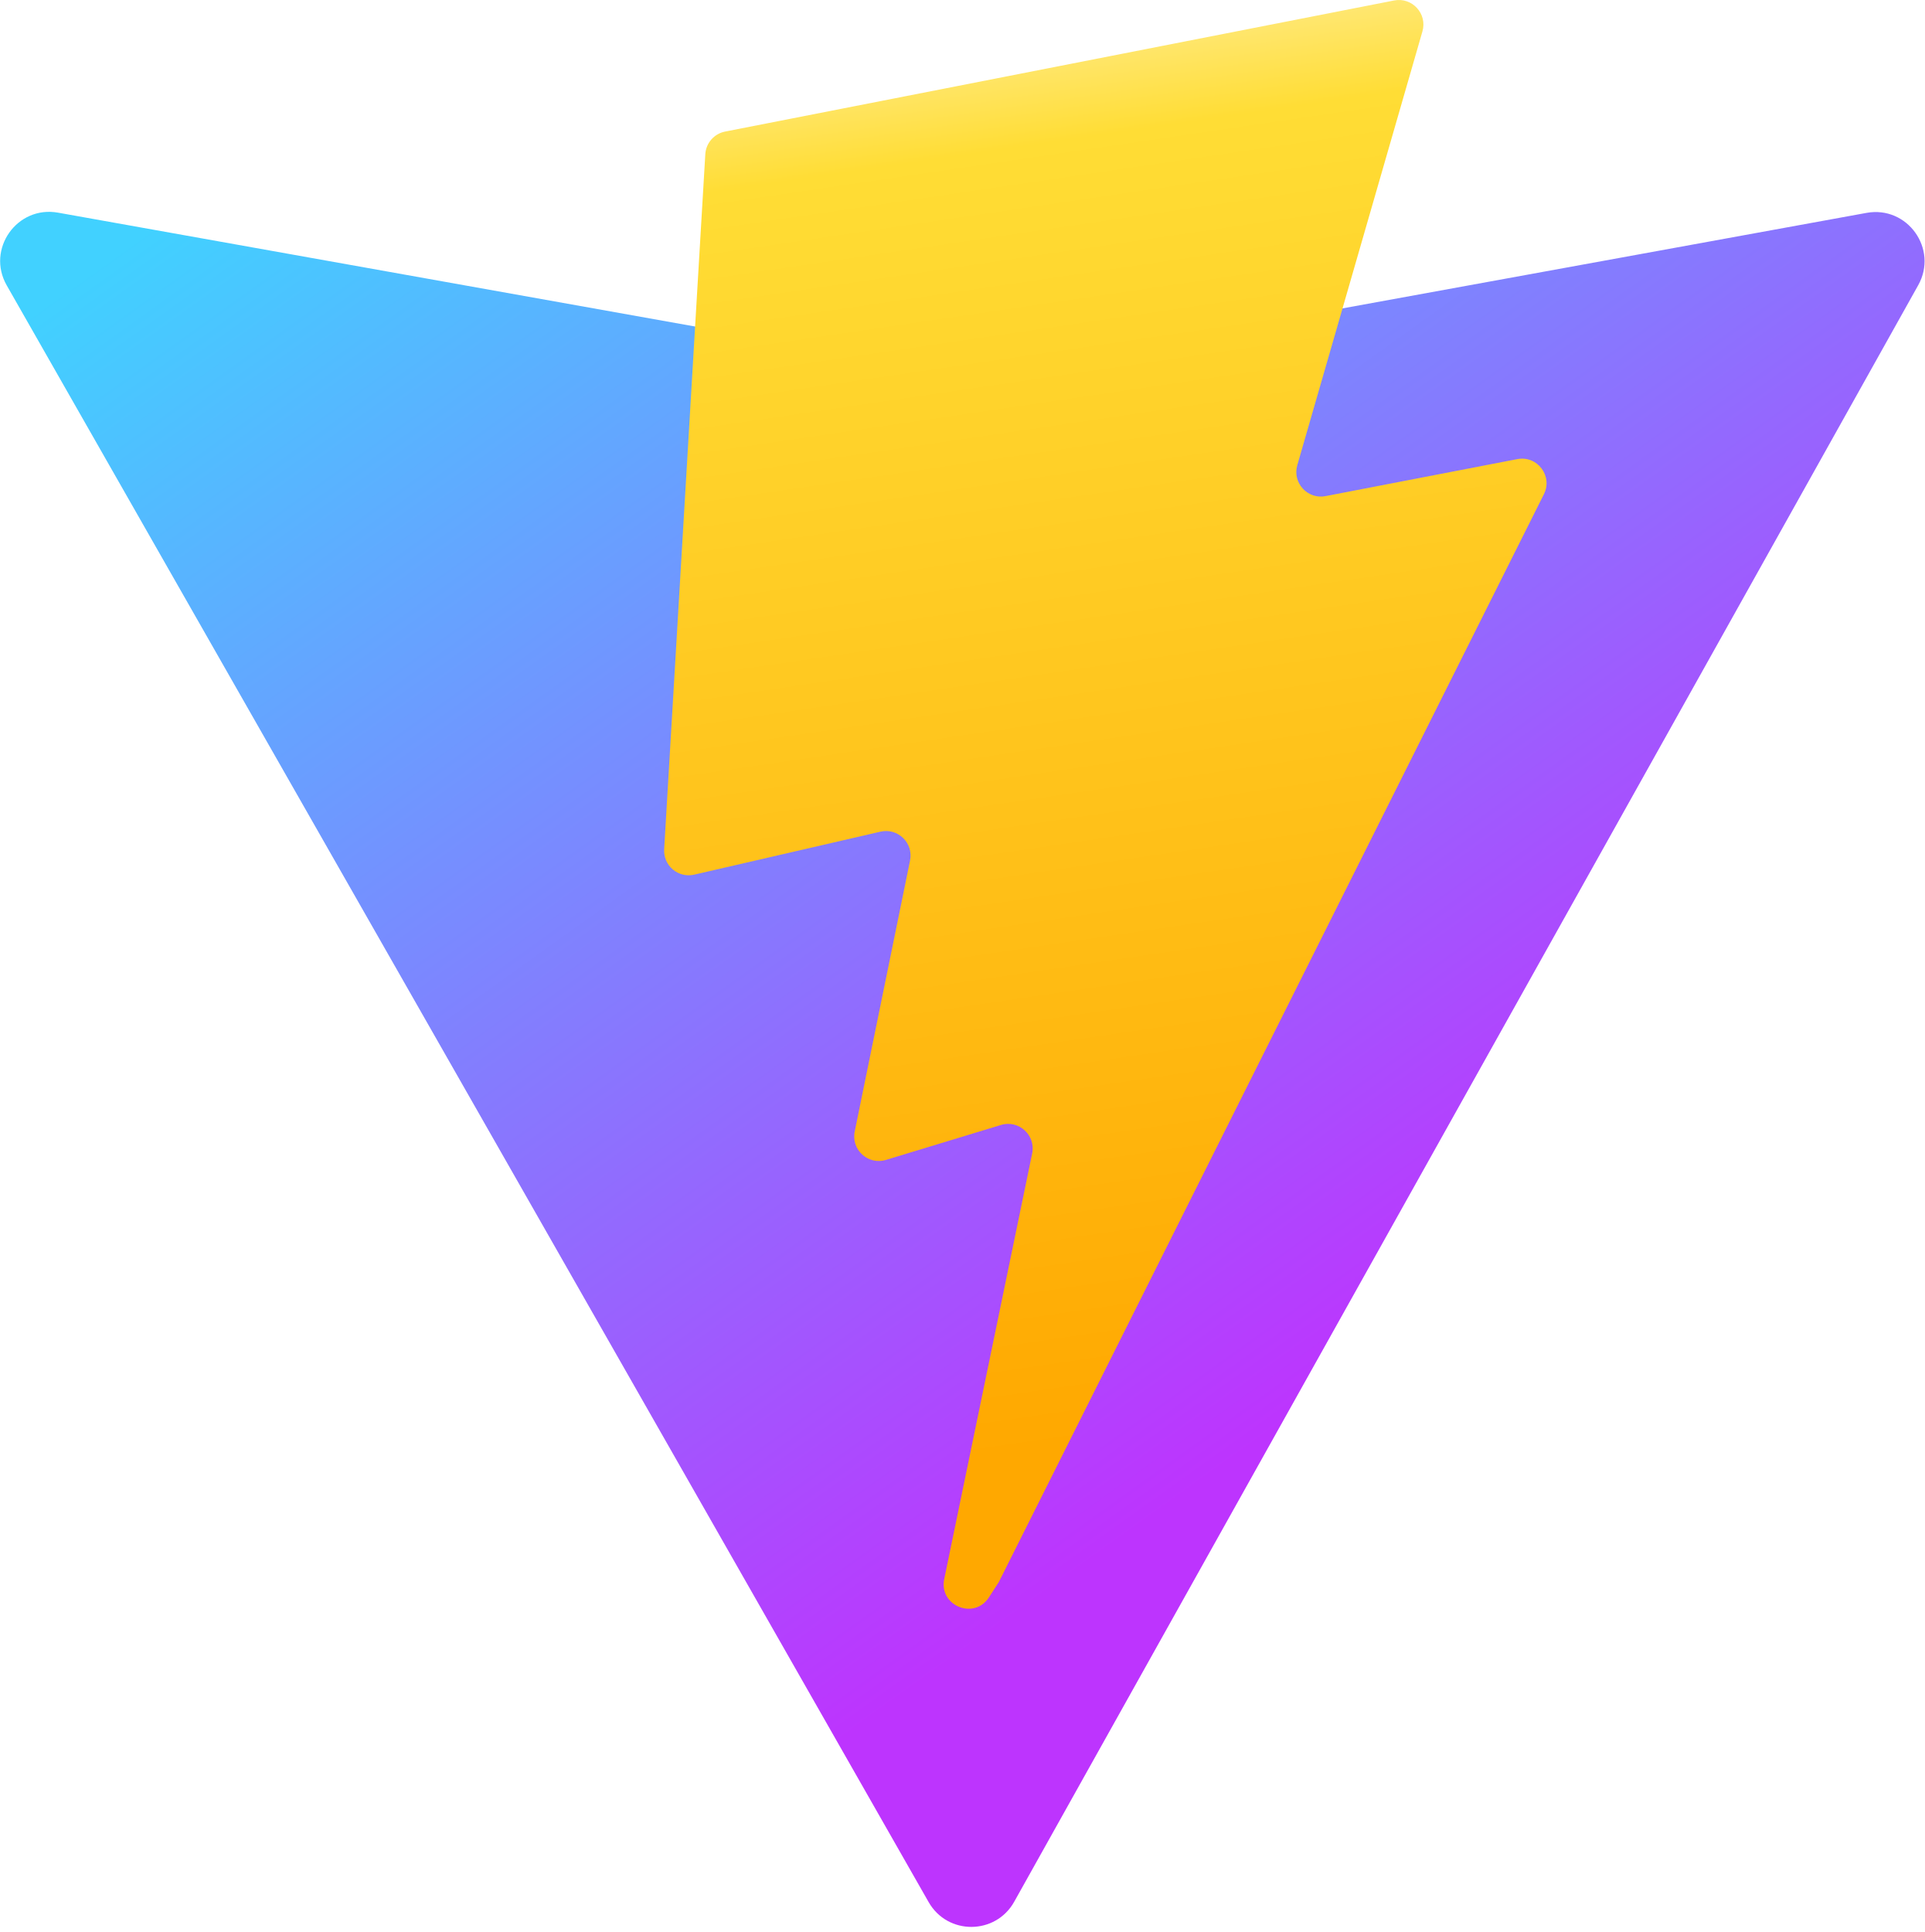
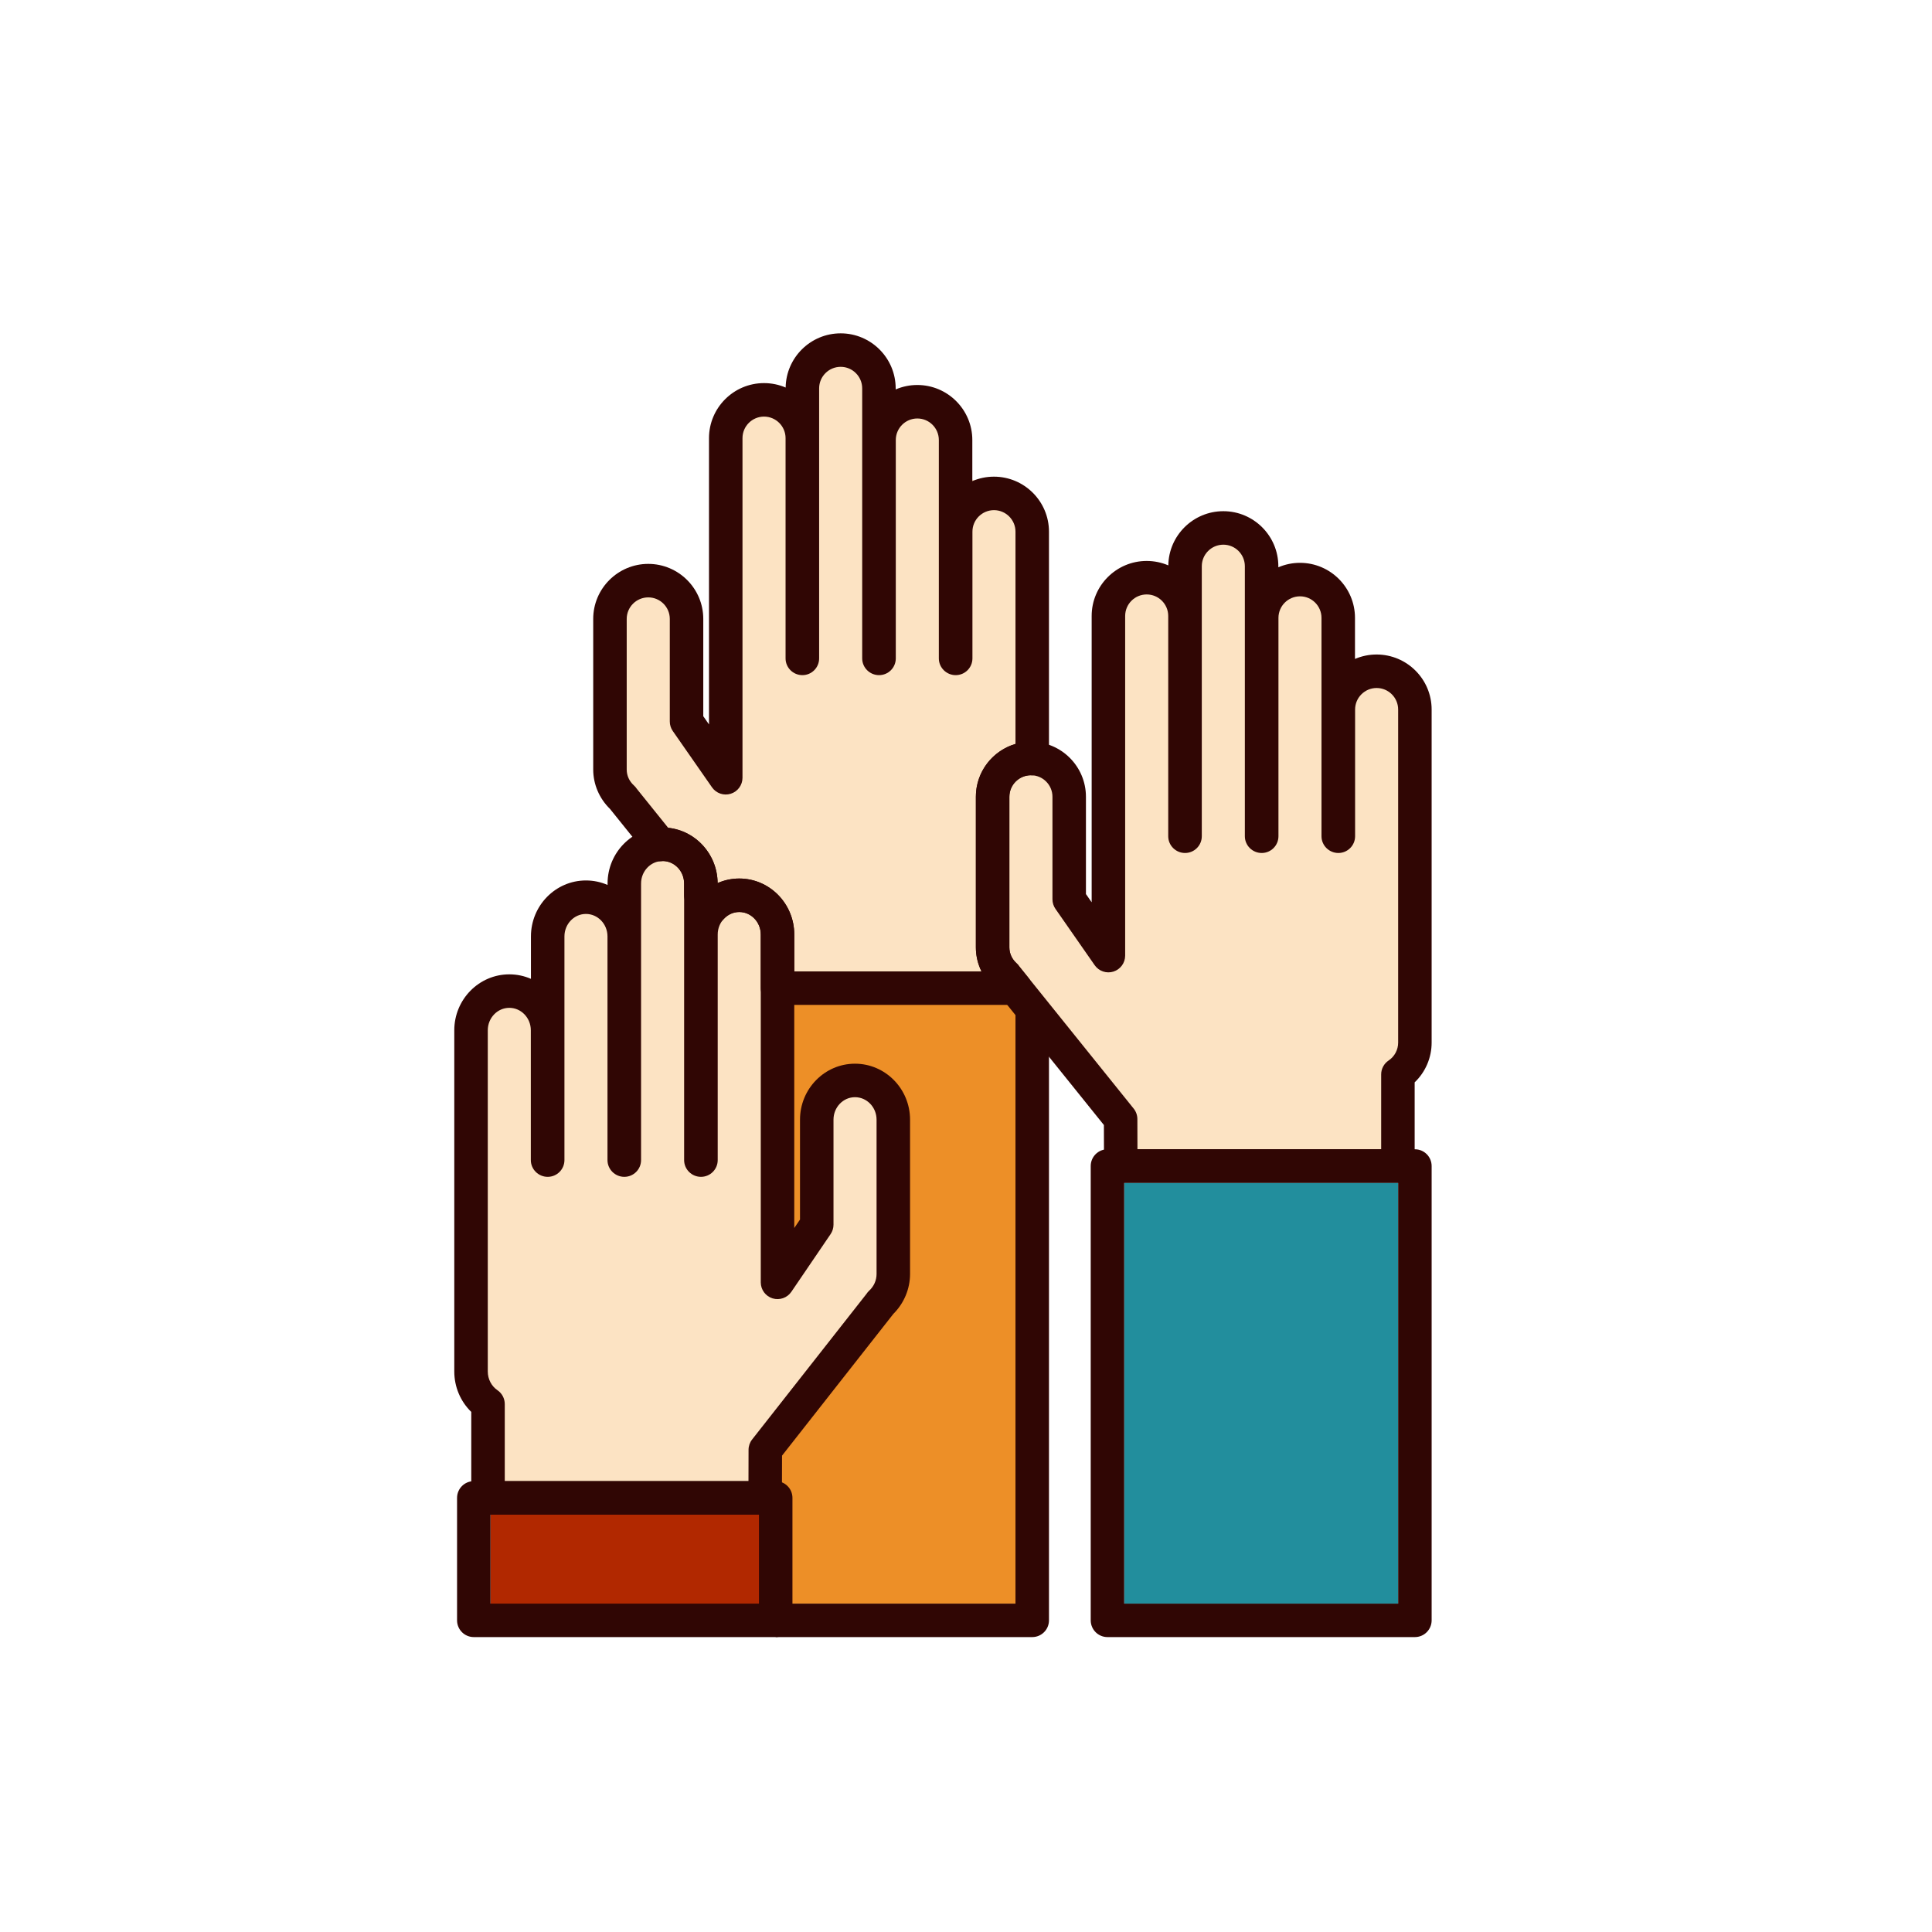
- <svg xmlns="http://www.w3.org/2000/svg" aria-hidden="true" role="img" class="iconify iconify--logos" width="31.88" height="32" preserveAspectRatio="xMidYMid meet" viewBox="0 0 256 257">
-   <defs>
-     <linearGradient id="IconifyId1813088fe1fbc01fb466" x1="-.828%" x2="57.636%" y1="7.652%" y2="78.411%">
-       <stop offset="0%" stop-color="#41D1FF" />
-       <stop offset="100%" stop-color="#BD34FE" />
-     </linearGradient>
-     <linearGradient id="IconifyId1813088fe1fbc01fb467" x1="43.376%" x2="50.316%" y1="2.242%" y2="89.03%">
-       <stop offset="0%" stop-color="#FFEA83" />
-       <stop offset="8.333%" stop-color="#FFDD35" />
-       <stop offset="100%" stop-color="#FFA800" />
-     </linearGradient>
-   </defs>
-   <path fill="url(#IconifyId1813088fe1fbc01fb466)" d="M255.153 37.938L134.897 252.976c-2.483 4.44-8.862 4.466-11.382.048L.875 37.958c-2.746-4.814 1.371-10.646 6.827-9.67l120.385 21.517a6.537 6.537 0 0 0 2.322-.004l117.867-21.483c5.438-.991 9.574 4.796 6.877 9.62Z" />
-   <path fill="url(#IconifyId1813088fe1fbc01fb467)" d="M185.432.063L96.44 17.501a3.268 3.268 0 0 0-2.634 3.014l-5.474 92.456a3.268 3.268 0 0 0 3.997 3.378l24.777-5.718c2.318-.535 4.413 1.507 3.936 3.838l-7.361 36.047c-.495 2.426 1.782 4.5 4.151 3.78l15.304-4.649c2.372-.72 4.652 1.36 4.15 3.788l-11.698 56.621c-.732 3.542 3.979 5.473 5.943 2.437l1.313-2.028l72.516-144.72c1.215-2.423-.88-5.186-3.54-4.672l-25.505 4.922c-2.396.462-4.435-1.77-3.759-4.114l16.646-57.705c.677-2.35-1.37-4.583-3.769-4.113Z" />
+ <svg xmlns="http://www.w3.org/2000/svg" width="800px" height="800px" viewBox="0 0 1024 1024" class="icon" version="1.1">
+   <path d="M595.856 626.887h145.19v223.054h-145.19z" fill="#228E9D" />
+   <path d="M400.214 528.438h145.19v321.503h-145.19z" fill="#ED8F27" />
+   <path d="M259.999 802.786H411.14v53.682H259.999z" fill="#B12800" />
+   <path d="M256.05 794.086l1.842-55.673-10.342-11.833V532.625l26.338-10.366 16.441-5.141 1.63-38.839 22.457-2.411h8.355l20.2-22.685 18.593-5.118 10.193 18.768v11.446l22.599-7.011 16.784 15.602v187.011l26.33-43.685-2.274-48.321 17.82-10.891 15.762 10.891 4.033 92.006-68.216 93.921v29.226zM743.279 620.698l-1.595-48.193 10.342-11.834V366.716l-26.338-10.366-16.441-5.141-1.63-38.839-22.457-2.411h-8.355l-20.2-22.685-18.594-5.118-10.193 18.768v11.446l-22.599-7.011-16.783 15.602v187.011l-26.331-43.685 2.274-48.321-17.82-10.891-15.762 10.891-4.032 92.006 68.216 93.921 0.875 18.805z" fill="#FCE3C3" />
+   <path d="M539.08 520.488l-1.595-48.193 10.343-11.834V266.506L521.49 256.14l-16.442-5.141-1.63-38.839-22.457-2.411h-8.354l-20.201-22.685-18.593-5.118-10.193 18.768v11.446l-22.599-7.011-16.784 15.602v187.011l-26.33-43.685 2.274-48.321-17.82-10.891-15.762 10.891-4.033 92.006 68.216 93.921 0.876 18.805z" fill="#FCE3C3" />
+   <path d="M547.102 867.69H411.14v-17.75h127.087V534.913h17.75v323.903c0 4.9-3.976 8.874-8.875 8.874z" fill="#300604" />
+   <path d="M405.558 802.786h-146.9a8.877 8.877 0 0 1-8.875-8.875v-45.565c-5.703-5.541-9.002-13.249-9.002-21.43V546.07c0-16.345 13.087-29.647 29.167-29.647 4.068 0 7.945 0.85 11.464 2.386v-22.493c0-16.352 13.076-29.658 29.144-29.658 4.068 0 7.945 0.849 11.469 2.386v-0.775c0-16.351 13.081-29.658 29.161-29.658 15.999 0 29.028 13.174 29.162 29.416a28.517 28.517 0 0 1 11.469-2.392c16.074 0 29.156 13.301 29.156 29.653v155.579l3.045-4.478v-52.944c0-16.358 13.076-29.664 29.144-29.664 16.092 0 29.185 13.307 29.185 29.664v81.781c0 7.905-3.206 15.549-8.84 21.153l-59.016 75.138-0.058 22.418c-0.011 4.894-3.981 8.851-8.875 8.851z m-138.025-17.75h129.173l0.041-16.623c0.005-1.982 0.67-3.9 1.895-5.46l60.588-77.13a8.828 8.828 0 0 1 1.433-1.716c2.536-2.346 3.935-5.495 3.935-8.881v-81.781c0-6.57-5.13-11.914-11.435-11.914-6.281 0-11.394 5.345-11.394 11.914v55.676a8.89 8.89 0 0 1-1.537 4.992l-20.795 30.565c-2.19 3.218-6.246 4.623-9.949 3.49a8.876 8.876 0 0 1-6.263-8.482v-184.4c0-6.563-5.119-11.903-11.406-11.903-6.298 0-11.417 5.339-11.417 11.903v119.588c0 4.9-3.975 8.875-8.875 8.875s-8.927-3.975-8.927-8.875V468.269c0-6.563-5.119-11.908-11.412-11.908-6.292 0-11.411 5.345-11.411 11.908v146.606c0 4.9-3.975 8.875-8.875 8.875s-8.921-3.975-8.921-8.875V496.316c0-6.564-5.126-11.908-11.423-11.908-6.281 0-11.394 5.345-11.394 11.908v118.559c0 4.9-3.975 8.875-8.875 8.875s-8.938-3.975-8.938-8.875V546.07c0-6.558-5.114-11.897-11.4-11.897-6.298 0-11.417 5.339-11.417 11.897v180.846c0 4.022 1.924 7.737 5.143 9.938a8.886 8.886 0 0 1 3.859 7.326v40.856z" fill="#300604" />
+   <path d="M411.14 867.69H251.124a8.877 8.877 0 0 1-8.875-8.875v-64.904c0-4.9 3.975-8.875 8.875-8.875H411.14c4.9 0 8.875 3.975 8.875 8.875v64.904a8.877 8.877 0 0 1-8.875 8.875z m-151.141-17.75h142.266v-47.154H259.999v47.154zM740.925 626.887h-146.9c-4.888 0-8.857-3.958-8.875-8.846l-0.063-21.76-58.964-73.288c-5.663-5.501-8.887-13.036-8.887-20.847V422.3c0-16.08 13.087-29.161 29.173-29.161 16.08 0 29.161 13.081 29.161 29.161v51.574l3.033 4.351V326.477c0-16.08 13.081-29.161 29.161-29.161 4.068 0 7.939 0.838 11.464 2.346 0.237-15.878 13.231-28.722 29.167-28.722 16.074 0 29.15 13.087 29.15 29.167v0.566a28.954 28.954 0 0 1 11.487-2.358c16.068 0 29.138 13.087 29.138 29.167v21.766a29.043 29.043 0 0 1 11.464-2.346c16.08 0 29.161 13.076 29.161 29.15v176.552a29.107 29.107 0 0 1-8.996 21.073v44.334a8.876 8.876 0 0 1-8.874 8.876z m-138.054-17.75H732.05v-39.672a8.867 8.867 0 0 1 3.935-7.372 11.395 11.395 0 0 0 5.062-9.488V376.052c0-6.286-5.12-11.4-11.411-11.4-6.286 0-11.406 5.114-11.406 11.4v67.175c0 4.9-3.975 8.875-8.875 8.875s-8.932-3.975-8.932-8.875V327.482c0-6.298-5.108-11.417-11.388-11.417-6.304 0-11.429 5.12-11.429 11.417v115.745c0 4.9-3.975 8.875-8.875 8.875s-8.932-3.975-8.932-8.875v-143.12c0-6.298-5.114-11.417-11.4-11.417-6.298 0-11.423 5.119-11.423 11.417v143.121c0 4.9-3.975 8.875-8.875 8.875s-8.915-3.975-8.915-8.875v-116.75c0-6.292-5.119-11.411-11.417-11.411-6.292 0-11.411 5.119-11.411 11.411v180.019a8.873 8.873 0 0 1-6.217 8.464 8.85 8.85 0 0 1-9.938-3.391l-20.784-29.838a8.858 8.858 0 0 1-1.595-5.073V422.3c0-6.292-5.119-11.411-11.411-11.411-6.298 0-11.423 5.119-11.423 11.411v79.846c0 3.207 1.364 6.205 3.842 8.436a8.901 8.901 0 0 1 1.508 1.763l60.53 75.235a8.891 8.891 0 0 1 1.958 5.535l0.043 16.022z" fill="#300604" />
+   <path d="M538.106 532.625H412.099a8.877 8.877 0 0 1-8.875-8.875v-28.463c0-6.563-5.119-11.903-11.406-11.903-3.132 0-6.073 1.347-8.274 3.796-1.733 1.936-4.16 3.201-6.841 2.935a8.854 8.854 0 0 1-6.668-3.305l-5.472-6.795a8.87 8.87 0 0 1-1.964-5.564v-6.183c0-6.465-4.958-11.74-11.117-11.903-0.353 0.04-0.884 0.098-1.011 0.11-2.964 0.179-5.686-1.04-7.5-3.294l-19.674-24.452c-5.656-5.512-8.881-13.047-8.881-20.847v-79.846c0-16.08 13.087-29.162 29.179-29.162 16.074 0 29.156 13.082 29.156 29.162v51.574l3.033 4.351V232.215c0-16.08 13.081-29.161 29.156-29.161 4.068 0 7.945 0.838 11.469 2.346 0.237-15.878 13.226-28.722 29.161-28.722 16.074 0 29.156 13.087 29.156 29.167v0.56a29.013 29.013 0 0 1 11.475-2.351c16.074 0 29.15 13.087 29.15 29.167v21.772a28.988 28.988 0 0 1 11.469-2.352c16.074 0 29.156 13.076 29.156 29.15v120.292a8.87 8.87 0 0 1-2.681 6.356c-1.711 1.67-4.247 2.496-6.414 2.519a15.35 15.35 0 0 1-0.844-0.063c-6.13 0.196-11.054 5.24-11.054 11.406v79.846c0 3.207 1.364 6.205 3.842 8.436a8.901 8.901 0 0 1 1.508 1.763l4.686 5.824a8.896 8.896 0 0 1 1.959 5.565c0.003 4.897-3.973 8.89-8.872 8.89z m-117.132-17.75h99.243a28.819 28.819 0 0 1-2.981-12.729V422.3c0-13.243 8.875-24.452 20.992-27.994V281.79c0-6.286-5.12-11.4-11.406-11.4-6.292 0-11.411 5.114-11.411 11.4v67.175c0 4.9-3.975 8.875-8.875 8.875s-8.932-3.975-8.932-8.875V233.22c0-6.298-5.114-11.417-11.4-11.417-6.298 0-11.417 5.119-11.417 11.417v115.745c0 4.9-3.975 8.875-8.875 8.875s-8.932-3.975-8.932-8.875V205.844c0-6.298-5.12-11.417-11.406-11.417-6.298 0-11.417 5.12-11.417 11.417v143.121c0 4.9-3.975 8.875-8.875 8.875s-8.915-3.975-8.915-8.875v-116.75c0-6.292-5.125-11.411-11.423-11.411-6.286 0-11.406 5.12-11.406 11.411v180.019a8.874 8.874 0 0 1-6.217 8.465 8.861 8.861 0 0 1-9.938-3.391l-20.784-29.838a8.86 8.86 0 0 1-1.595-5.073v-54.359c0-6.292-5.119-11.412-11.406-11.412-6.304 0-11.429 5.12-11.429 11.412v79.846c0 3.207 1.364 6.199 3.848 8.436a9.248 9.248 0 0 1 1.502 1.762l16.635 20.679c14.63 1.514 26.093 14.058 26.197 29.301a28.472 28.472 0 0 1 11.469-2.427c16.074 0 29.156 13.301 29.156 29.653v19.587zM749.921 867.69h-162.94a8.877 8.877 0 0 1-8.875-8.875V618.012c0-4.9 3.975-8.875 8.875-8.875h162.94c4.9 0 8.875 3.975 8.875 8.875v240.804c0 4.9-3.975 8.874-8.875 8.874z m-154.065-17.75h145.19V626.887h-145.19V849.94z" fill="#300604" />
</svg>
